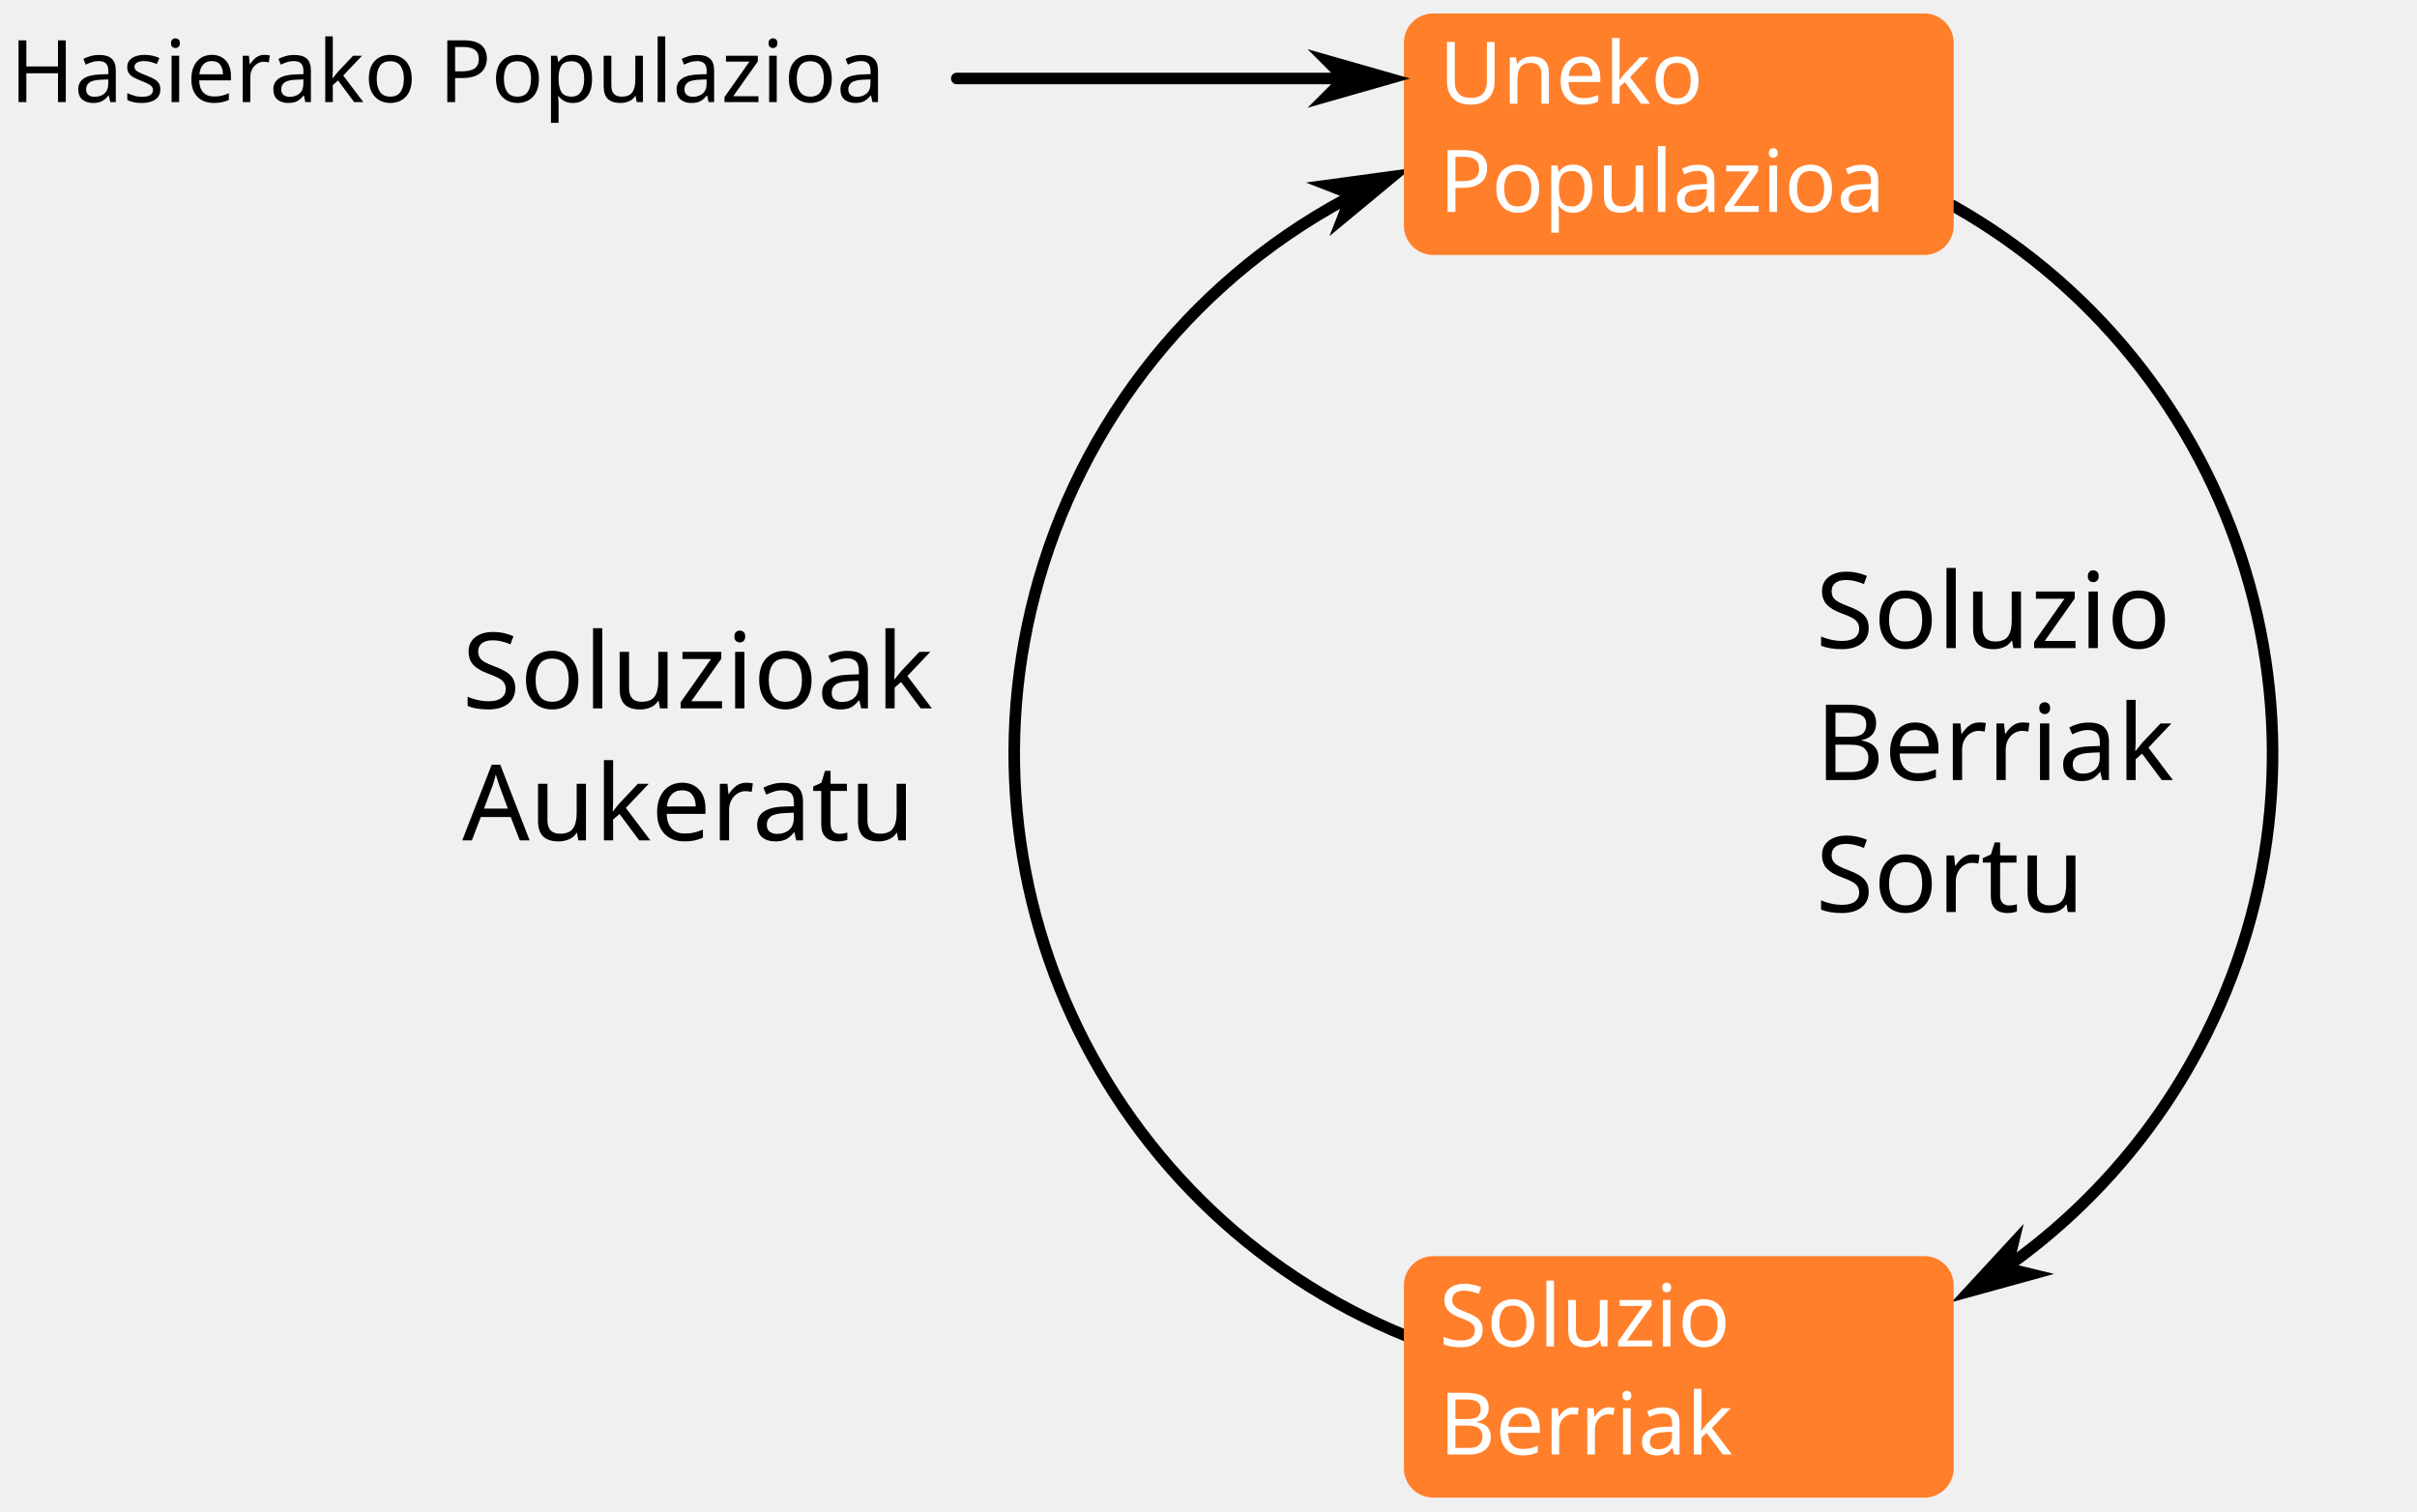
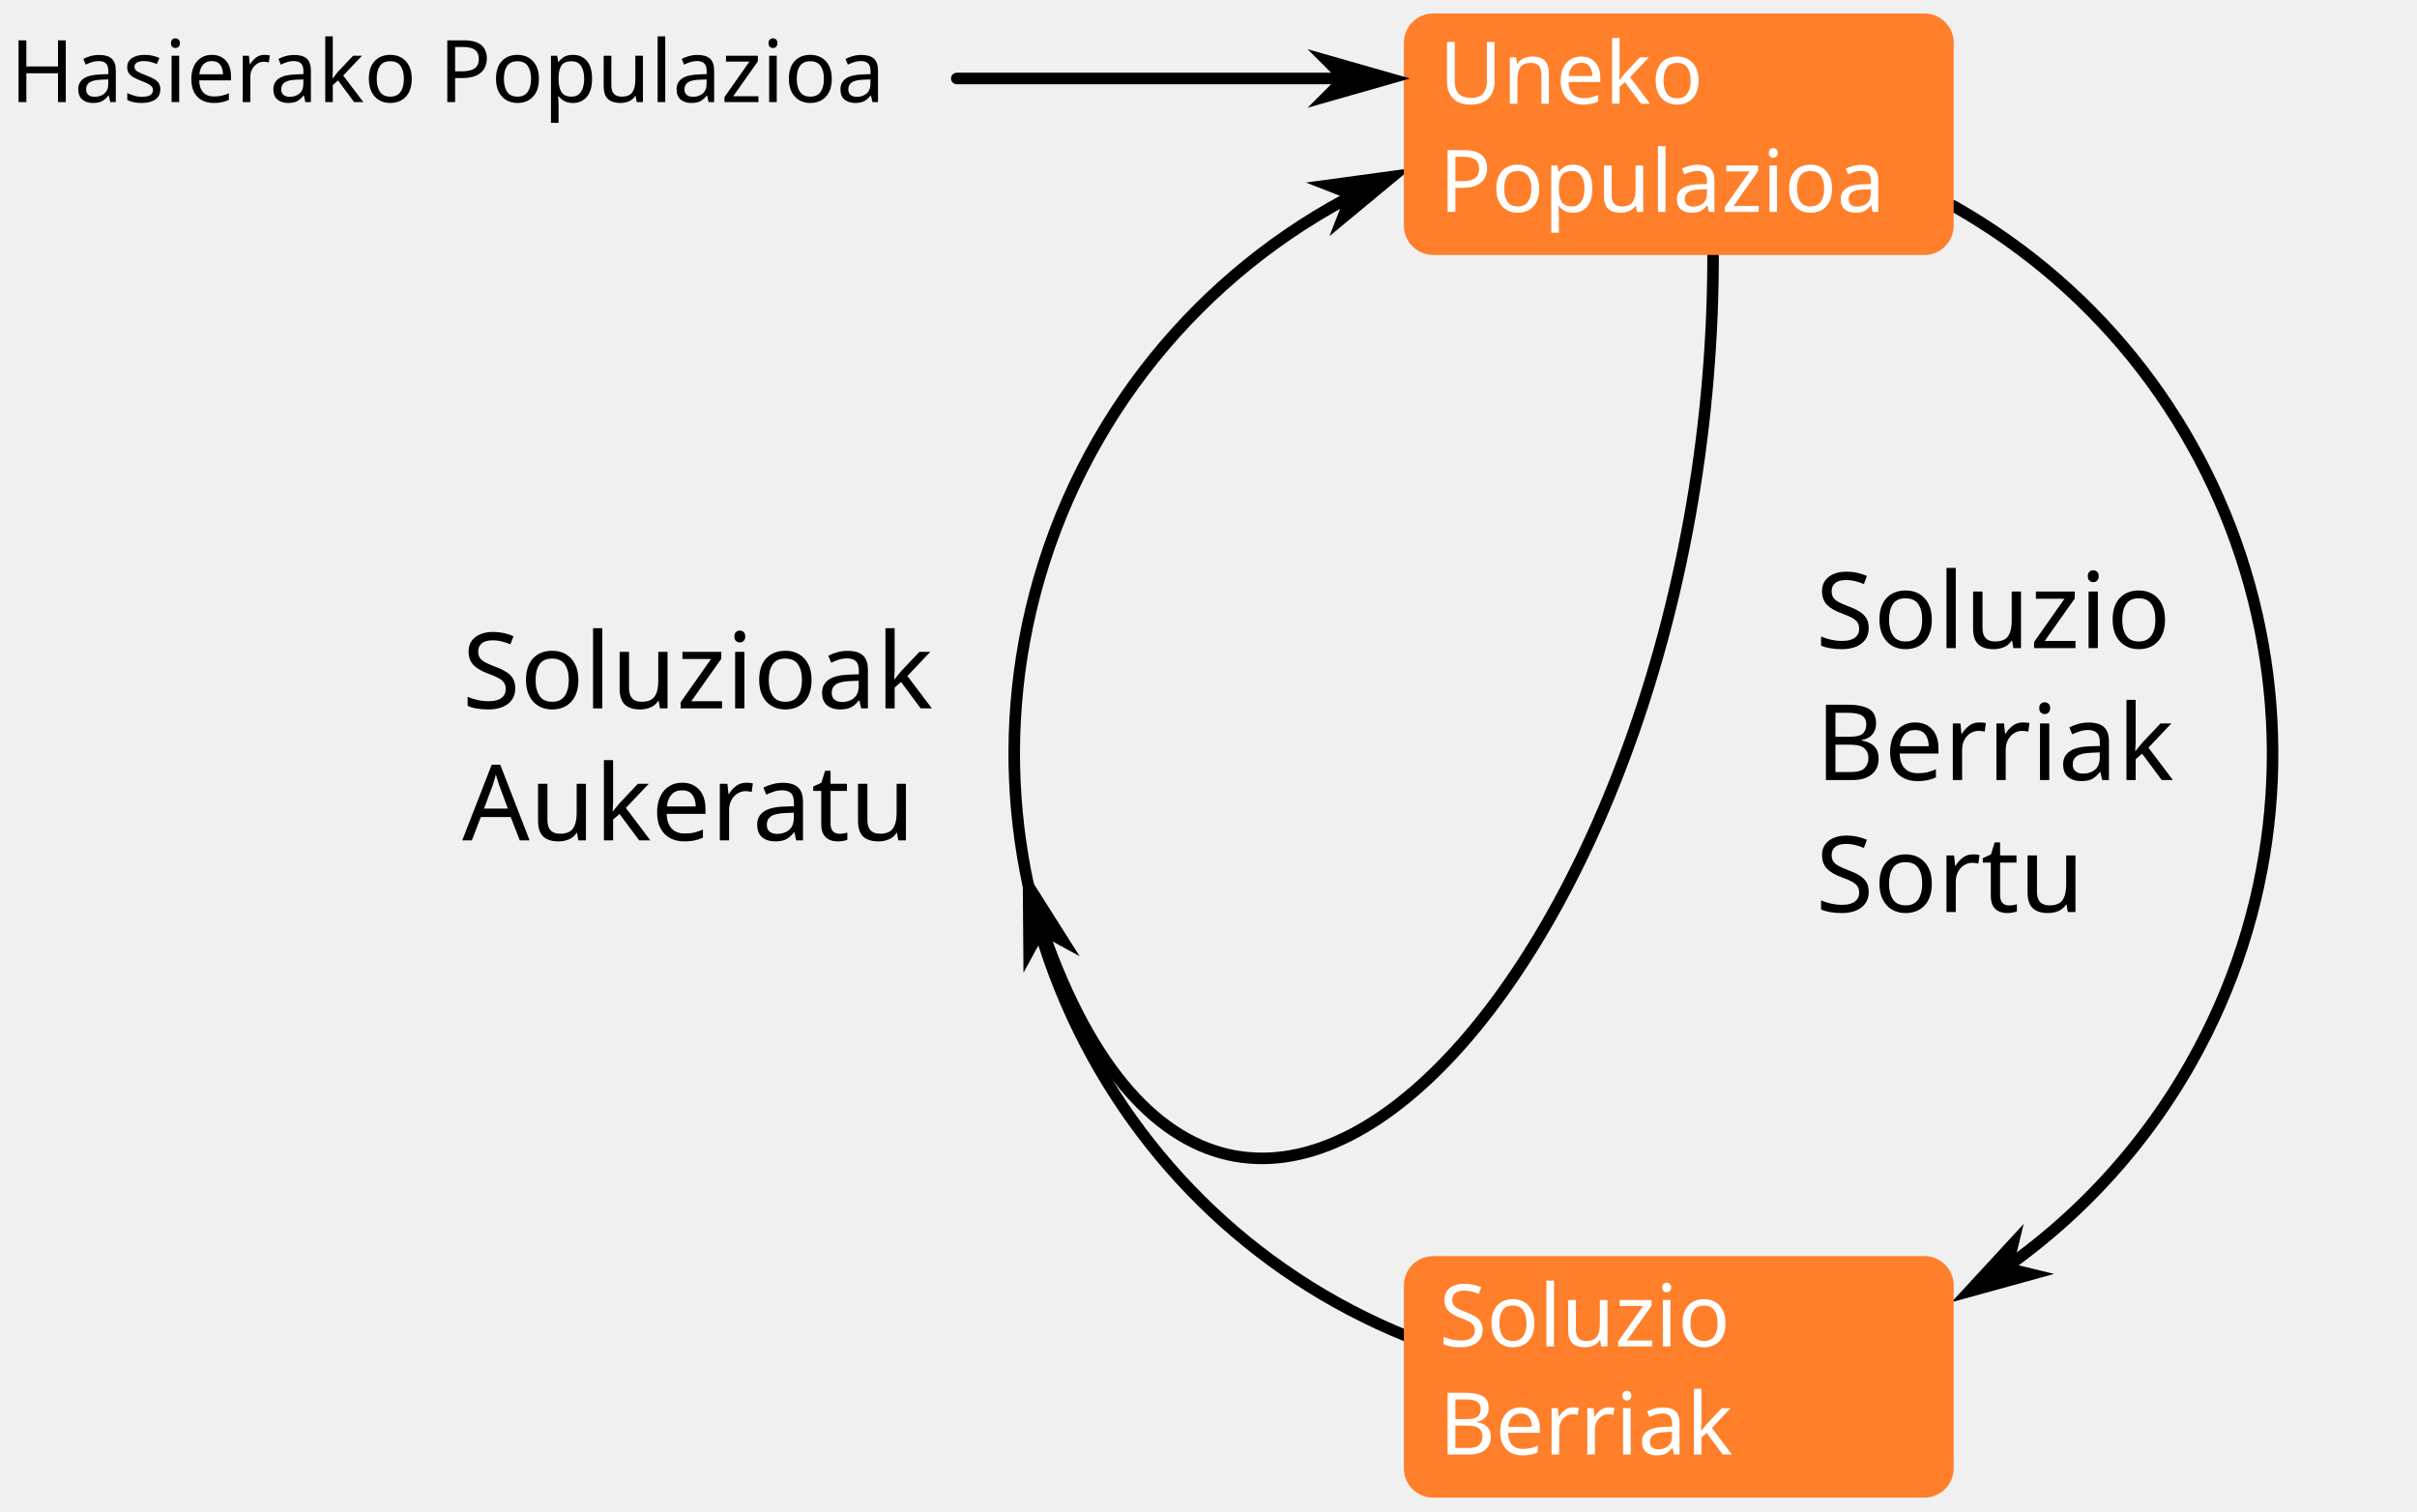
<svg xmlns="http://www.w3.org/2000/svg" width="1257.541" height="786.234" id="svg2" version="1.1">
  <defs id="defs4">
    <marker style="overflow:visible" id="Arrow1Mend" refX="0" refY="0" orient="auto">
      <path transform="matrix(-0.4,0,0,-0.4,-4,0)" style="fill-rule:evenodd;stroke:#000000;stroke-width:1pt" d="M 0,0 5,-5 -12.5,0 5,5 0,0 z" id="path8507" />
    </marker>
    <marker style="overflow:visible" id="Arrow1MendT" refX="0" refY="0" orient="auto">
      <path transform="matrix(-0.4,0,0,-0.4,-4,0)" style="fill:#4d4d4d;fill-rule:evenodd;stroke:#4d4d4d;stroke-width:1pt" d="M 0,0 5,-5 -12.5,0 5,5 0,0 z" id="path8945" />
    </marker>
    <marker style="overflow:visible" id="Arrow1Mend5" refX="0" refY="0" orient="auto">
      <path transform="matrix(-0.4,0,0,-0.4,-4,0)" style="fill:#4d4d4d;fill-rule:evenodd;stroke:#4d4d4d;stroke-width:1pt" d="M 0,0 5,-5 -12.5,0 5,5 0,0 z" id="path9229" />
    </marker>
    <marker style="overflow:visible" id="Arrow1Mend5l" refX="0" refY="0" orient="auto">
      <path transform="matrix(-0.4,0,0,-0.4,-4,0)" style="stroke-width:1pt;stroke:#000000;fill-rule:evenodd;fill:#000000" d="M 0,0 5,-5 -12.5,0 5,5 0,0 z" id="path3036" />
    </marker>
    <marker style="overflow:visible" id="Arrow1MendTl" refX="0" refY="0" orient="auto">
      <path transform="matrix(-0.4,0,0,-0.4,-4,0)" style="stroke-width:1pt;stroke:#000000;fill-rule:evenodd;fill:#000000" d="M 0,0 5,-5 -12.5,0 5,5 0,0 z" id="path3039" />
    </marker>
    <marker style="overflow:visible" id="Arrow1MendTV" refX="0" refY="0" orient="auto">
      <path transform="matrix(-0.4,0,0,-0.4,-4,0)" style="stroke-width:1pt;stroke:#000000;fill-rule:evenodd;fill:#000000" d="M 0,0 5,-5 -12.5,0 5,5 0,0 z" id="path3042" />
    </marker>
  </defs>
  <g transform="translate(-172.0238,-30.0798)" id="layer1">
+     <path style="fill:none;stroke:#000000;stroke-width:6;stroke-linecap:round;stroke-linejoin:round;stroke-miterlimit:4;stroke-opacity:1;stroke-dashoffset:0;marker-end:url(#Arrow1MendTl)" d="m 1063.312,159.462 c 1.743,364.686 -260.158,658.282 -355.875,332.656" id="path3014" />
    <text id="text8450" y="83.2" x="177.313" style="font-size:45.012px;font-style:normal;font-variant:normal;font-weight:normal;font-stretch:normal;line-height:125%;letter-spacing:0px;word-spacing:0px;fill:#000000;fill-opacity:1;stroke:none;font-family:EHUSerif;-inkscape-font-specification:EHUSerif" xml:space="preserve">
      <tspan y="83.2" x="177.313" id="tspan9027">Hasierako Populazioa</tspan>
    </text>
    <path transform="matrix(1.27908,0,0,1.27908,-406.6075,-302.3567)" d="m 1246.923,343.666 c 122.981,69.611 166.245,225.738 96.634,348.719 -21.474,37.937 -52.284,69.759 -89.507,92.447" id="path8492" style="stroke-linejoin:round;marker-end:url(#Arrow1MendTV);stroke-opacity:1;stroke-dashoffset:0;stroke:#000000;stroke-linecap:round;stroke-miterlimit:4;stroke-dasharray:none;stroke-width:4.691;fill:none" />
    <path style="stroke-linejoin:round;marker-end:url(#Arrow1MendTl);stroke-opacity:1;stroke-dashoffset:0;stroke:#000000;stroke-linecap:round;stroke-miterlimit:4;stroke-dasharray:none;stroke-width:4.691;fill:none" id="path9001" d="M 1043.564,810.256 C 908.854,767.555 834.267,623.736 876.967,489.026 899.22,418.824 950.642,361.614 1018.082,332.027" transform="matrix(1.27908,0,0,1.27908,-406.6075,-302.3567)" />
    <rect style="fill:#ff7f2a;fill-opacity:1;stroke:none" id="rect8458" width="286.061" height="125.663" x="902.444" y="37.08" rx="15.276" ry="15.276" />
    <text xml:space="preserve" style="font-size:45.012px;font-style:normal;font-variant:normal;font-weight:normal;font-stretch:normal;line-height:125%;letter-spacing:0px;word-spacing:0px;fill:#ffffff;fill-opacity:1;stroke:none;font-family:EHUSerif;-inkscape-font-specification:EHUSerif" x="920.827" y="84.067" id="text8460">
      <tspan x="920.827" y="84.067" id="tspan8464">Uneko </tspan>
      <tspan x="920.827" y="140.332" id="tspan8466">Populazioa</tspan>
    </text>
    <rect ry="15.276" rx="15.276" y="683.652" x="902.444" height="125.663" width="286.061" id="rect8480" style="fill:#ff7f2a;fill-opacity:1;stroke:none" />
    <text id="text8482" y="730.639" x="920.827" style="font-size:45.012px;font-style:normal;font-variant:normal;font-weight:normal;font-stretch:normal;line-height:125%;letter-spacing:0px;word-spacing:0px;fill:#ffffff;fill-opacity:1;stroke:none;font-family:EHUSerif;-inkscape-font-specification:EHUSerif" xml:space="preserve">
      <tspan id="tspan8486" y="730.639" x="920.827">Soluzio</tspan>
      <tspan y="786.904" x="920.827" id="tspan8490">Berriak</tspan>
    </text>
    <text xml:space="preserve" style="font-size:54.922px;font-style:normal;font-variant:normal;font-weight:normal;font-stretch:normal;line-height:125%;letter-spacing:0px;word-spacing:0px;fill:#000000;fill-opacity:1;stroke:none;font-family:EHUSerif;-inkscape-font-specification:EHUSerif" x="1116.71" y="367.306" id="text9003">
      <tspan x="1116.71" y="367.306" id="tspan9007">Soluzio</tspan>
      <tspan id="tspan3007" x="1116.71" y="435.959">Berriak</tspan>
      <tspan id="tspan3009" x="1116.71" y="504.612">Sortu</tspan>
    </text>
    <path style="stroke-linejoin:miter;marker-end:url(#Arrow1Mend5l);stroke-opacity:1;stroke:#000000;stroke-linecap:round;stroke-miterlimit:4;stroke-dasharray:none;stroke-width:6;fill:#000000" d="m 669.826,70.912 224.015,0" id="path9035" />
    <text id="text3011" y="398.673" x="412.526" style="font-size:54.922px;font-style:normal;font-variant:normal;font-weight:normal;font-stretch:normal;line-height:125%;letter-spacing:0px;word-spacing:0px;fill:#000000;fill-opacity:1;stroke:none;font-family:EHUSerif;-inkscape-font-specification:EHUSerif" xml:space="preserve">
      <tspan y="398.673" x="412.526" id="tspan3017">Soluzioak</tspan>
      <tspan id="tspan3024" y="467.326" x="412.526">Aukeratu</tspan>
    </text>
  </g>
</svg>
